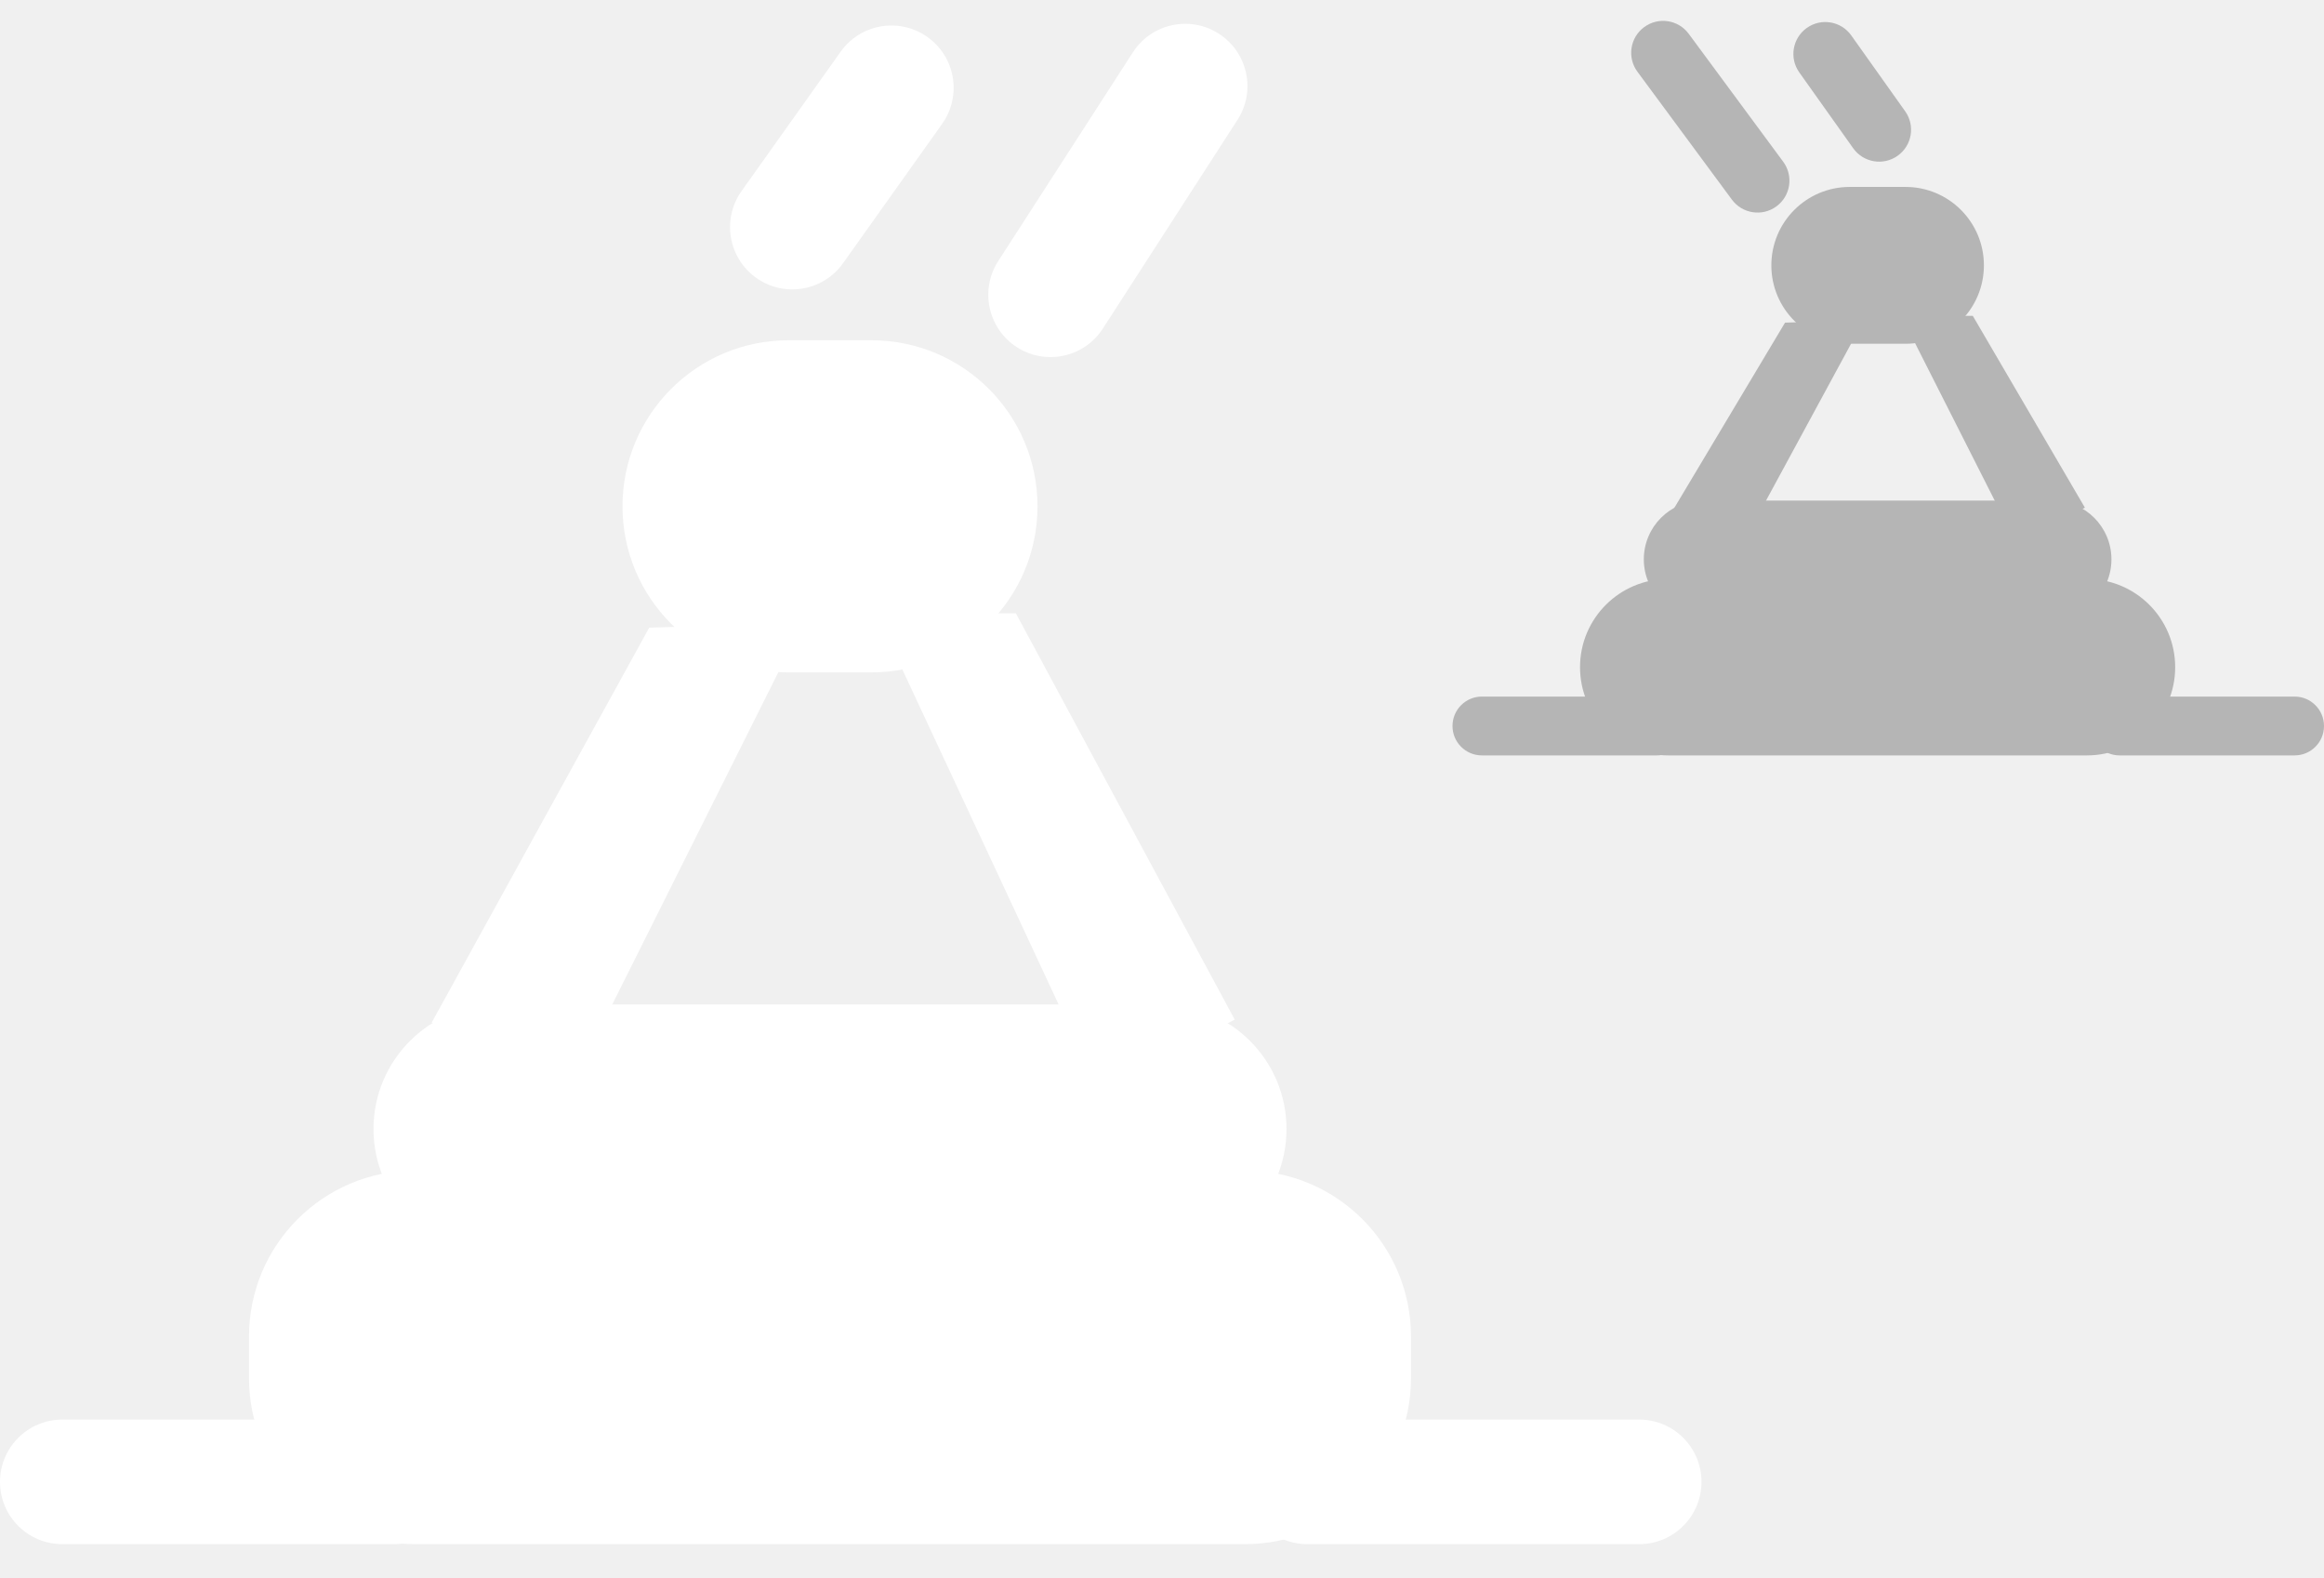
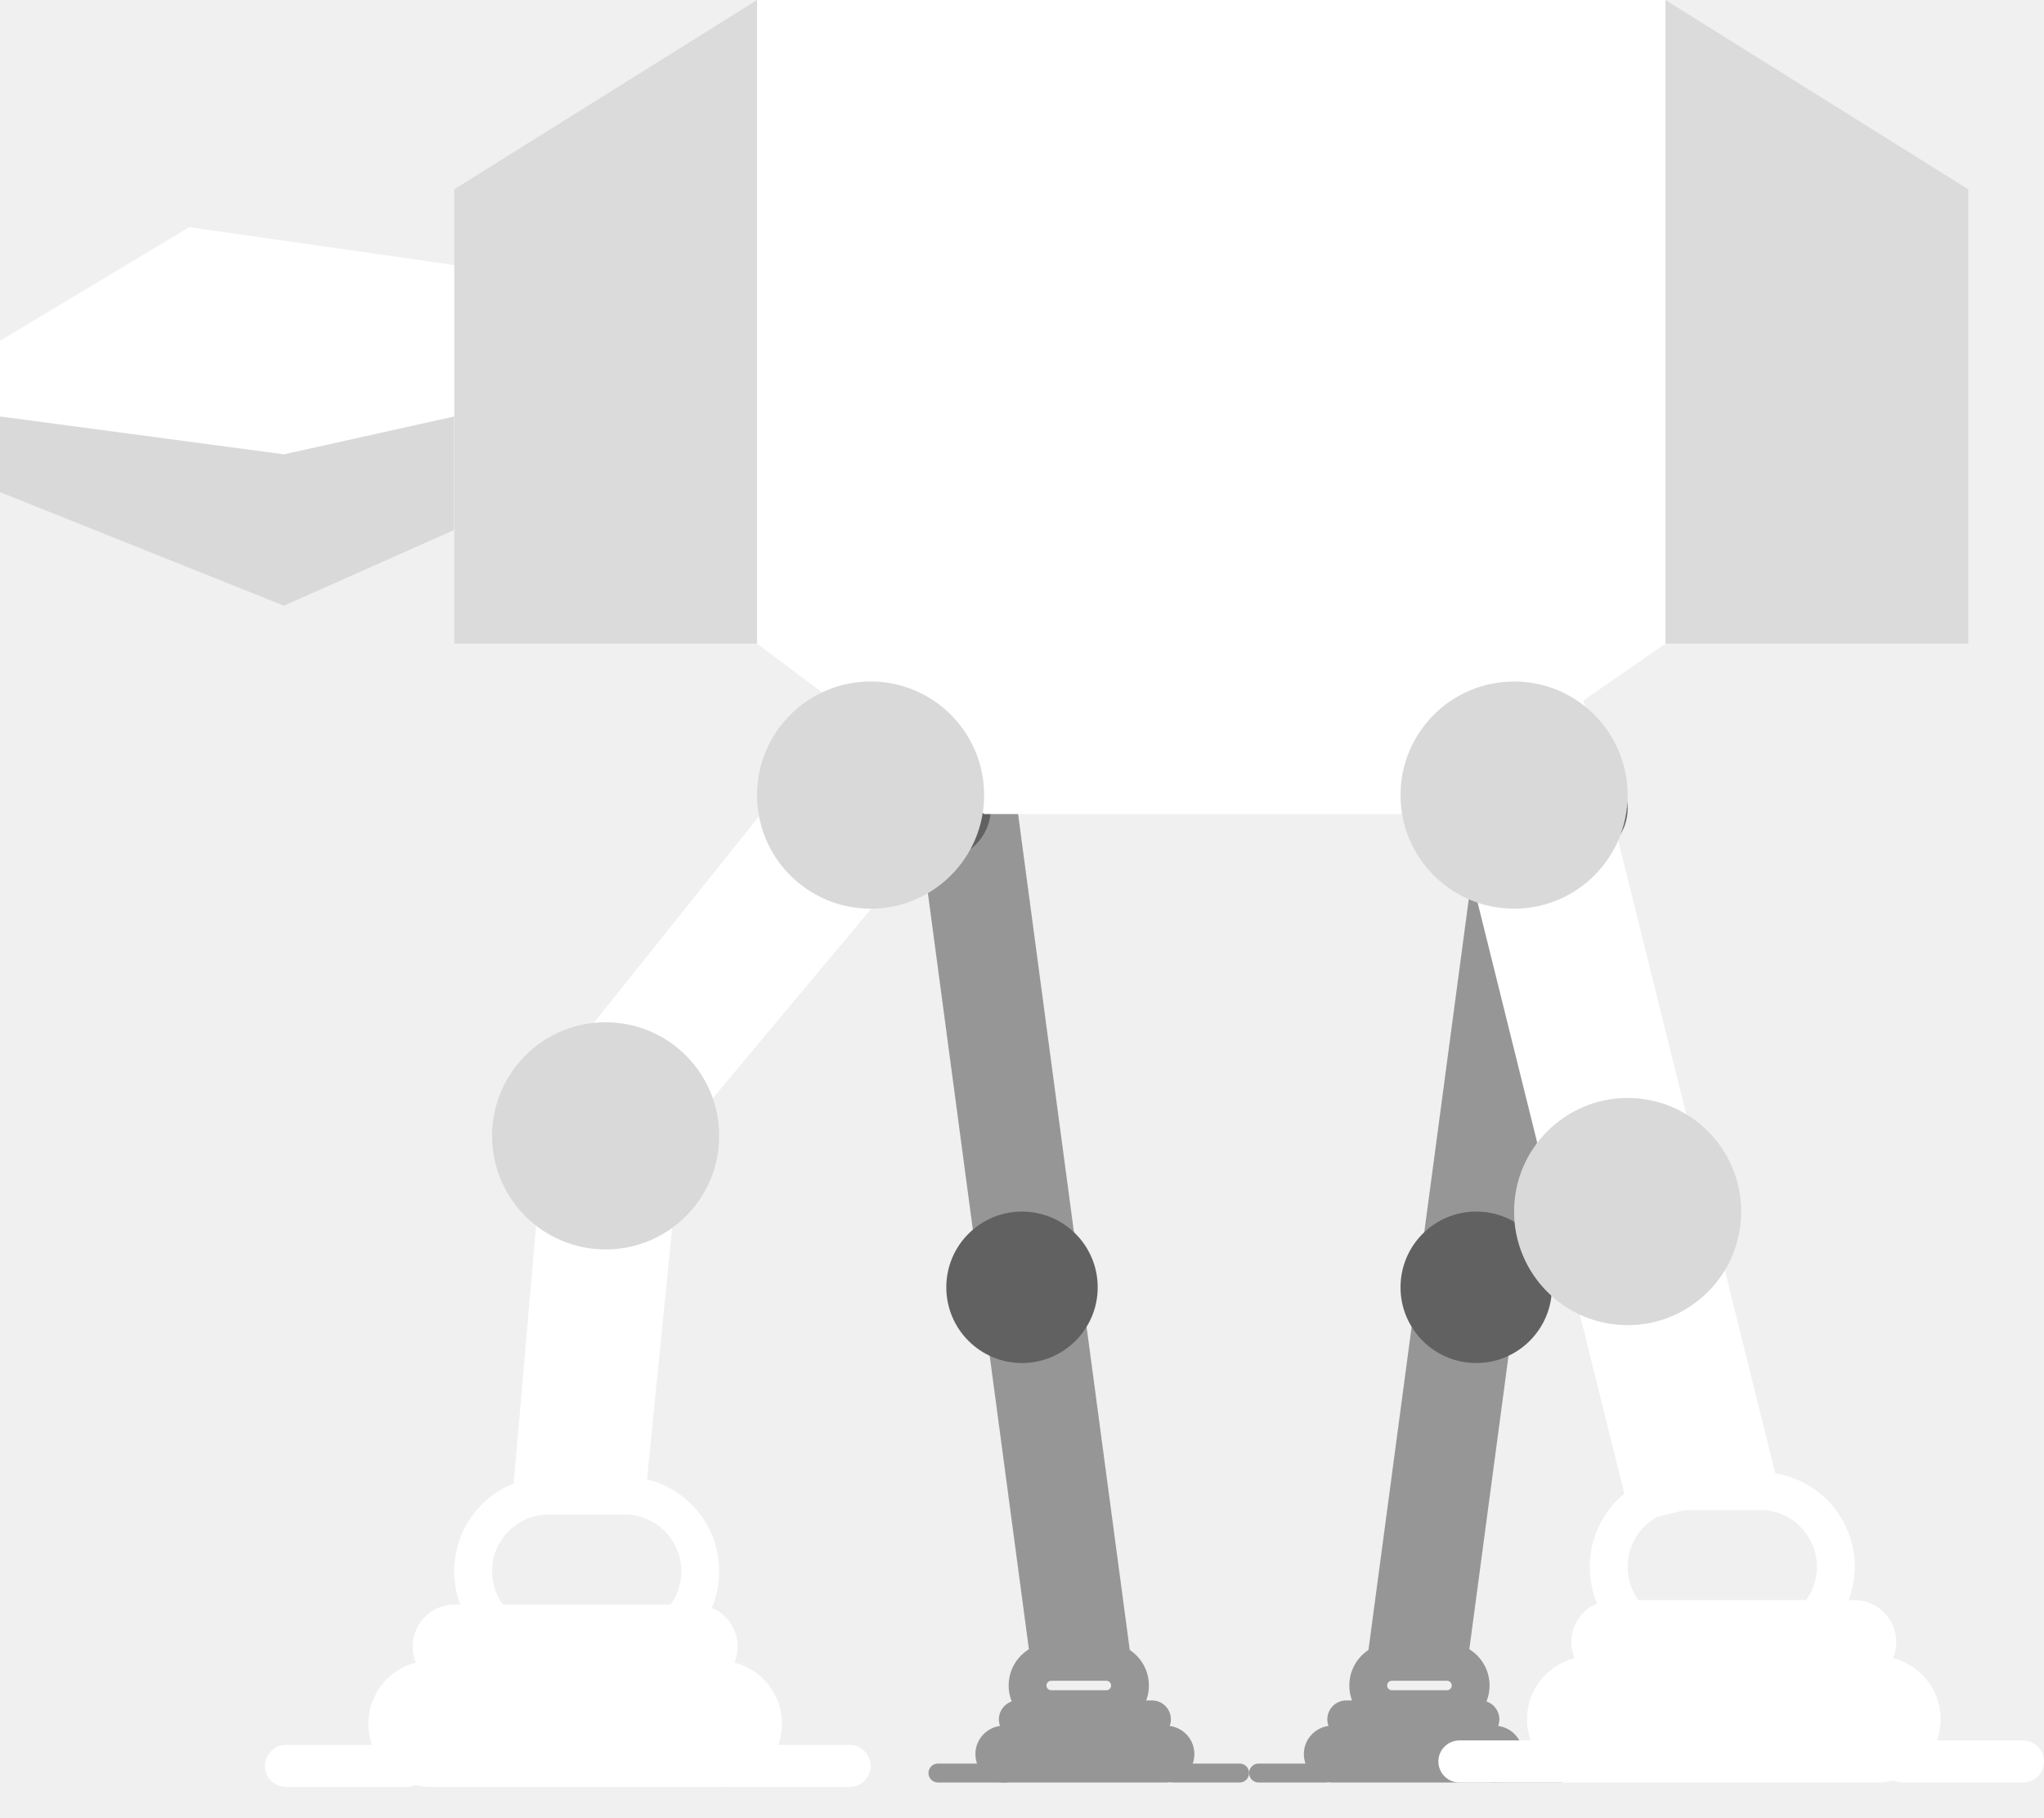
- <svg xmlns="http://www.w3.org/2000/svg" width="56" height="38" viewBox="0 0 56 38" fill="none">
-   <rect x="38.073" y="13.947" width="14.341" height="4.25" rx="2.125" fill="#B5B5B5" />
-   <rect x="35" y="16.78" width="5.634" height="1.417" rx="0.708" fill="#B5B5B5" />
-   <rect x="50.366" y="16.78" width="5.634" height="1.417" rx="0.708" fill="#B5B5B5" />
-   <rect x="39.61" y="12.058" width="11.268" height="2.833" rx="1.417" fill="#B5B5B5" />
-   <rect x="42.683" y="4.503" width="5.122" height="3.778" rx="1.889" fill="#B5B5B5" />
-   <rect x="39" y="1.11" width="1.537" height="5.367" rx="0.768" transform="rotate(-36.4556 39 1.11035)" fill="#B5B5B5" />
-   <rect x="42.911" y="1.118" width="1.537" height="3.778" rx="0.768" transform="rotate(-35.4101 42.9115 1.11768)" fill="#B5B5B5" />
-   <path d="M43.013 7.772L44.91 7.716L41.999 13.084L40.328 12.263L43.013 7.772Z" fill="#B5B5B5" />
-   <path d="M45.813 7.608L47.537 7.608L50.239 12.23L48.568 13.051L45.813 7.608Z" fill="#B5B5B5" />
-   <rect x="6" y="28.197" width="28" height="9" rx="4" fill="white" />
-   <rect y="34.197" width="11" height="3" rx="1.5" fill="white" />
-   <rect x="30" y="34.197" width="11" height="3" rx="1.5" fill="white" />
-   <rect x="9" y="24.197" width="22" height="6" rx="3" fill="white" />
-   <rect x="15" y="8.197" width="10" height="8" rx="4" fill="white" />
-   <rect x="21.126" y="0.023" width="3" height="7.119" rx="1.5" transform="rotate(35.4211 21.1263 0.0234375)" fill="white" />
-   <rect x="28.112" width="3" height="8.984" rx="1.5" transform="rotate(32.8354 28.1117 0)" fill="white" />
-   <path d="M15.644 15.12L19.349 15.003L13.666 26.37L10.403 24.632L15.644 15.12Z" fill="white" />
-   <path d="M21.112 14.773L24.478 14.773L29.752 24.561L26.49 26.299L21.112 14.773Z" fill="white" />
+ <svg xmlns="http://www.w3.org/2000/svg" width="54" height="48" viewBox="0 0 54 48" fill="none">
+   <rect x="25.769" y="45.579" width="5.785" height="1.5" rx="0.75" fill="#969696" />
+   <rect x="24.529" y="46.579" width="2.273" height="0.5" rx="0.25" fill="#969696" />
+   <rect x="30.727" y="46.579" width="2.273" height="0.5" rx="0.25" fill="#969696" />
+   <rect x="26.389" y="44.912" width="4.545" height="1" rx="0.5" fill="#969696" />
+   <rect x="27.147" y="43.893" width="2.706" height="1.249" rx="0.624" stroke="#969696" />
+   <path d="M24.212 21.331L26.854 21.181L29.887 43.879L27.245 44.029L24.212 21.331Z" fill="#969696" />
+   <rect x="25" y="32" width="4" height="4" rx="2" fill="#616161" />
+   <rect x="23" y="20" width="3.176" height="2.699" rx="1.349" fill="#616161" />
+   <rect width="5.785" height="1.5" rx="0.75" transform="matrix(-1 0 0 1 40.231 45.5791)" fill="#969696" />
+   <rect width="2.273" height="0.5" rx="0.25" transform="matrix(-1 0 0 1 41.4706 46.5793)" fill="#969696" />
+   <rect width="2.273" height="0.5" rx="0.25" transform="matrix(-1 0 0 1 35.2726 46.5793)" fill="#969696" />
+   <rect width="4.545" height="1" rx="0.5" transform="matrix(-1 0 0 1 39.6112 44.9121)" fill="#969696" />
+   <rect x="-0.5" y="0.5" width="2.706" height="1.249" rx="0.624" transform="matrix(-1 0 0 1 38.3529 43.3926)" stroke="#969696" />
+   <path d="M41.788 21.331L39.146 21.181L36.113 43.879L38.755 44.029L41.788 21.331Z" fill="#969696" />
+   <rect width="4" height="4" rx="2" transform="matrix(-1 0 0 1 41 32)" fill="#616161" />
+   <rect width="3.176" height="2.699" rx="1.349" transform="matrix(-1 0 0 1 43 20)" fill="#616161" />
+   <path d="M20 0H44V17L37.5 21.5H26L20 17V0Z" fill="white" />
+   <path d="M12 5L20 0V17H12V5Z" fill="#DBDBDB" />
+   <path d="M52 17H44V0L52 5V17Z" fill="#DBDBDB" />
+   <rect x="40.342" y="43.744" width="10.927" height="3.336" rx="1.668" fill="white" />
+   <rect x="38" y="45.968" width="4.293" height="1.112" rx="0.556" fill="white" />
+   <rect x="49.707" y="45.968" width="4.293" height="1.112" rx="0.556" fill="white" />
+   <rect x="41.512" y="42.261" width="8.585" height="2.224" rx="1.112" fill="white" />
+   <rect x="42.5" y="39.382" width="6" height="4" rx="2" stroke="white" />
+   <path d="M37.892 19.227L41.775 18.263L46.989 39.268L43.107 40.231L37.892 19.227Z" fill="white" />
+   <rect x="40" y="29" width="6" height="6" rx="3" fill="#D9D9D9" />
+   <rect x="37" y="18" width="6" height="6" rx="3" fill="#D9D9D9" />
+   <rect width="10.927" height="3.336" rx="1.668" transform="matrix(-1 0 0 1 20.6585 43.8613)" fill="white" />
+   <rect width="4.293" height="1.112" rx="0.556" transform="matrix(-1 0 0 1 23 46.0852)" fill="white" />
+   <rect width="4.293" height="1.112" rx="0.556" transform="matrix(-1 0 0 1 11.2927 46.0852)" fill="white" />
+   <rect width="8.585" height="2.224" rx="1.112" transform="matrix(-1 0 0 1 19.4878 42.3787)" fill="white" />
+   <rect x="-0.5" y="0.5" width="6" height="4" rx="2" transform="matrix(-1 0 0 1 18 39)" stroke="white" />
+   <path d="M25.637 20.867L22.099 19L14.5 28.5L13.5 40L17 40L18 30L25.637 20.867Z" fill="white" />
+   <rect width="6" height="6" rx="3" transform="matrix(-1 0 0 1 19 27)" fill="#D9D9D9" />
+   <rect width="6" height="6" rx="3" transform="matrix(-1 0 0 1 26 18)" fill="#D9D9D9" />
+   <path d="M0 9L5 6L12 7V14L7.5 16L0 13V9Z" fill="white" />
+   <path d="M0 11L7.5 12L12 11V14L7.5 16L0 13V11Z" fill="#D9D9D9" />
</svg>
